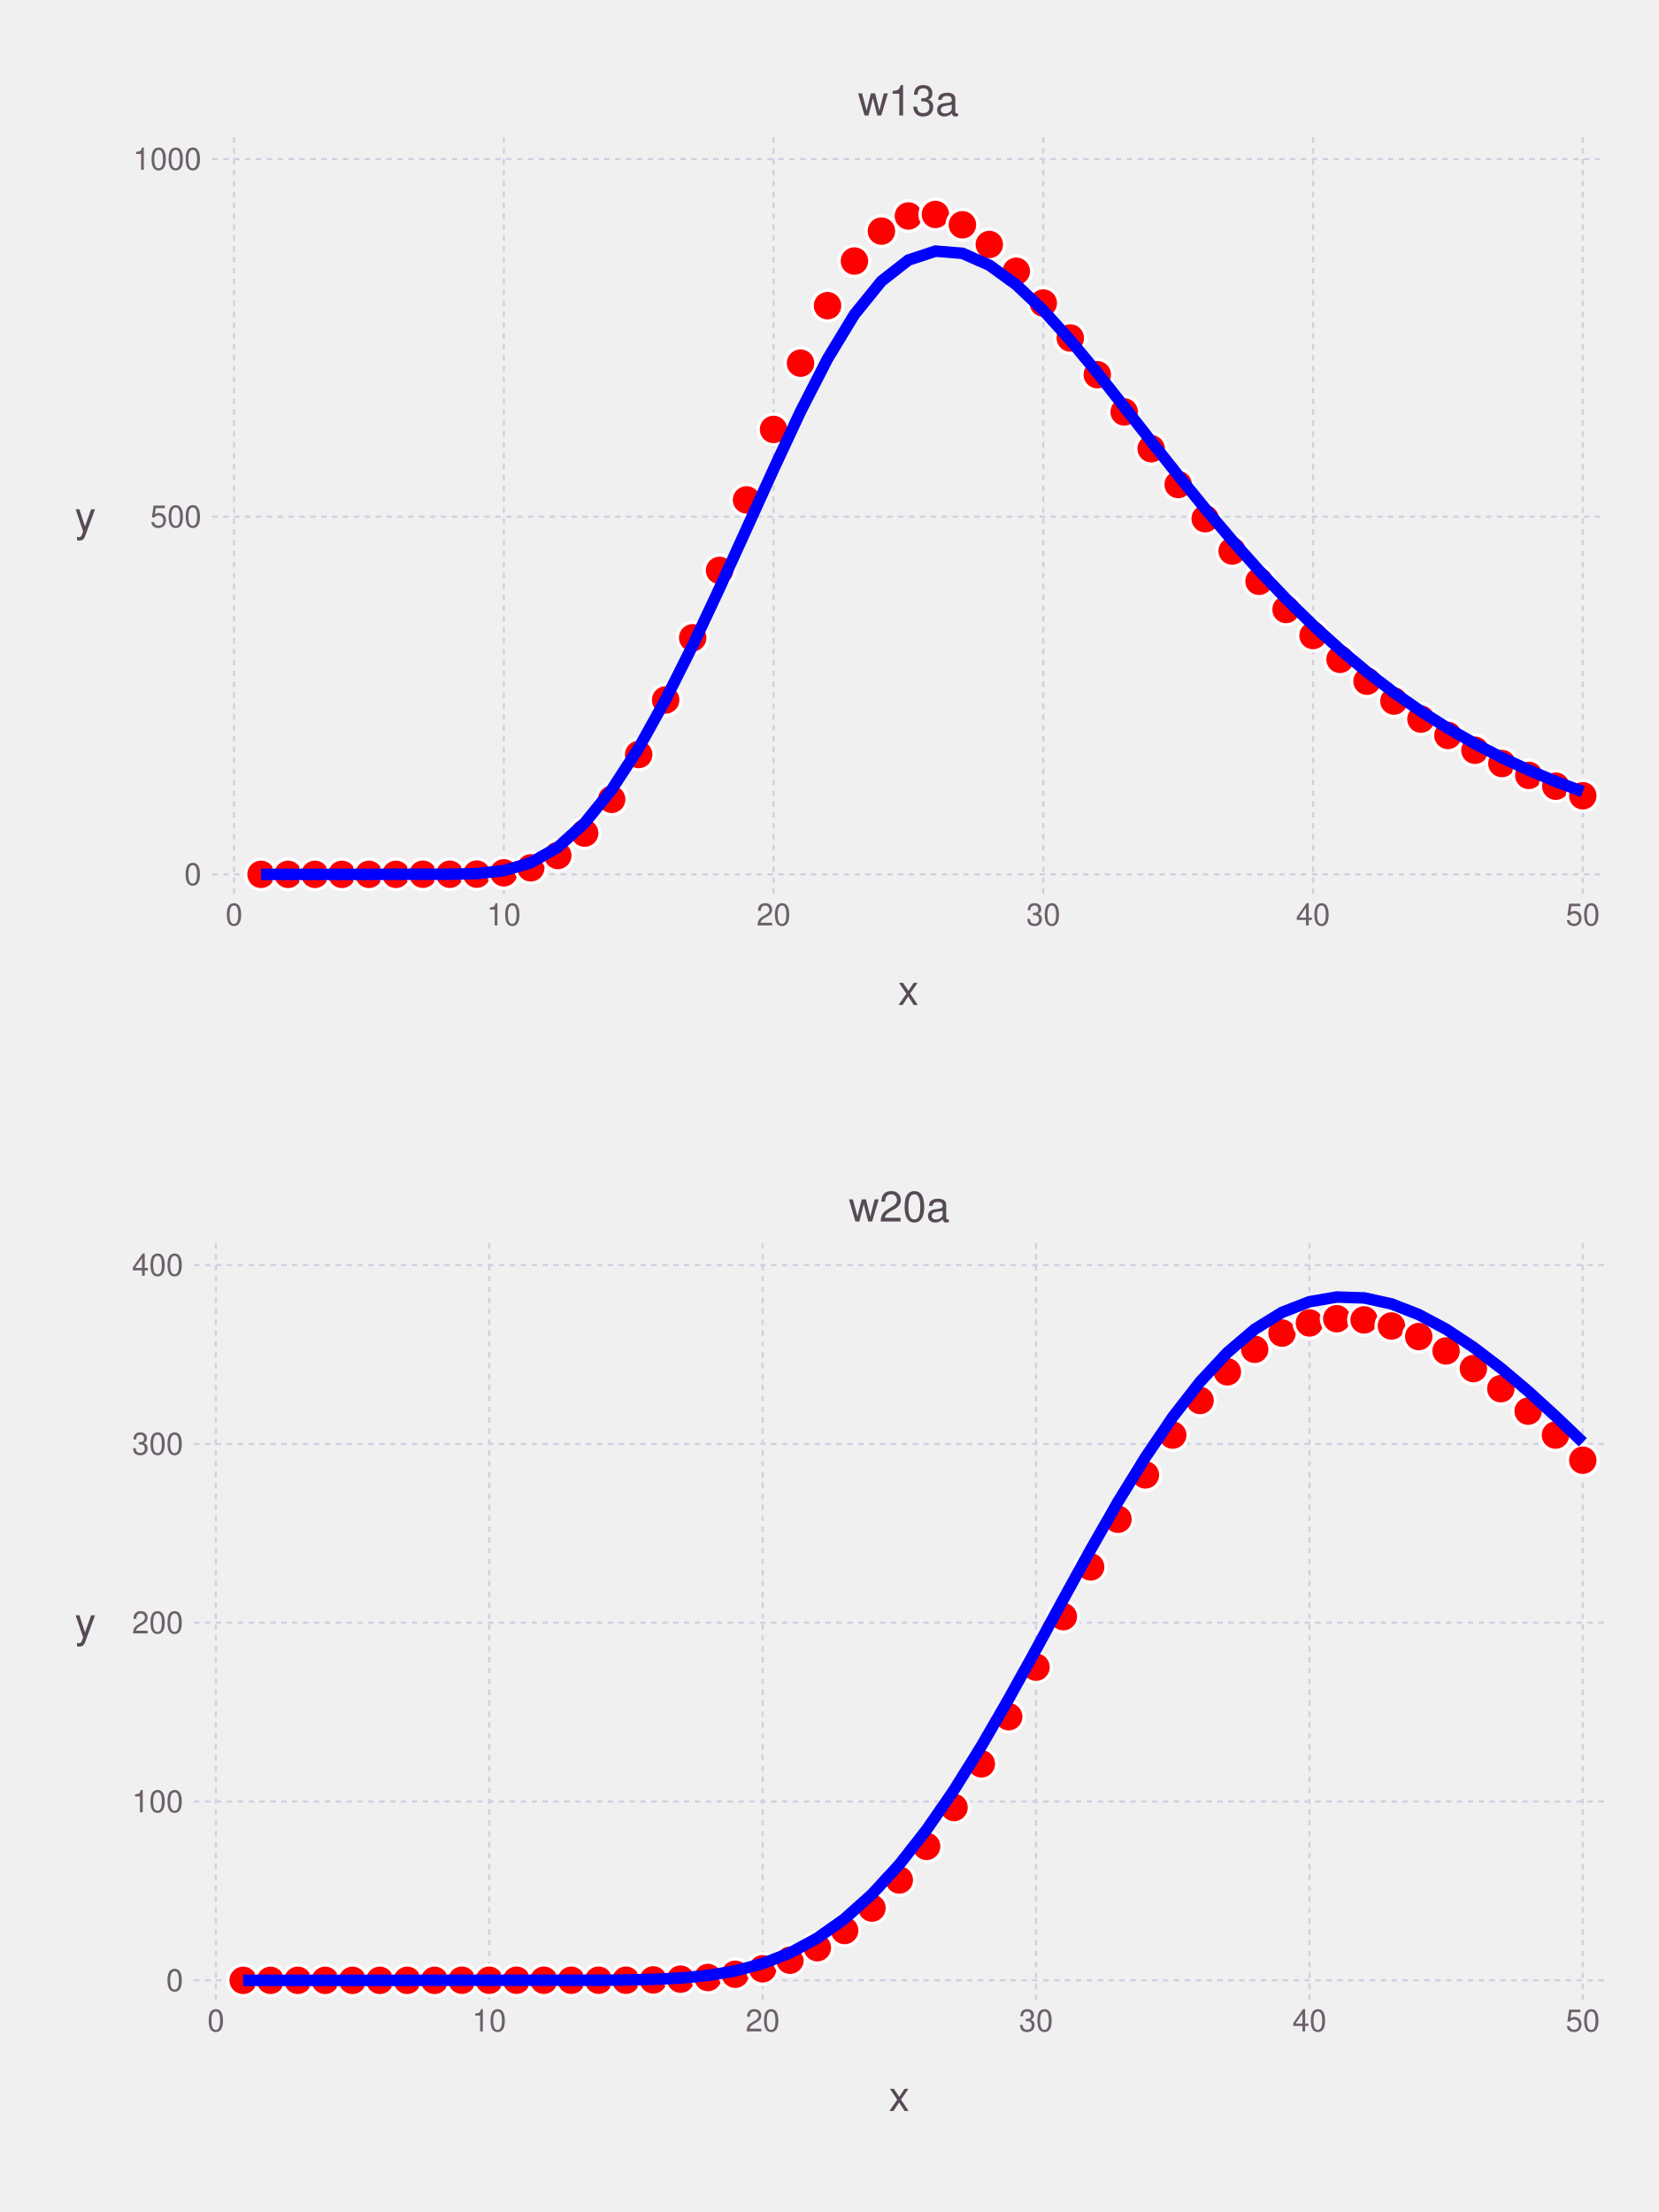
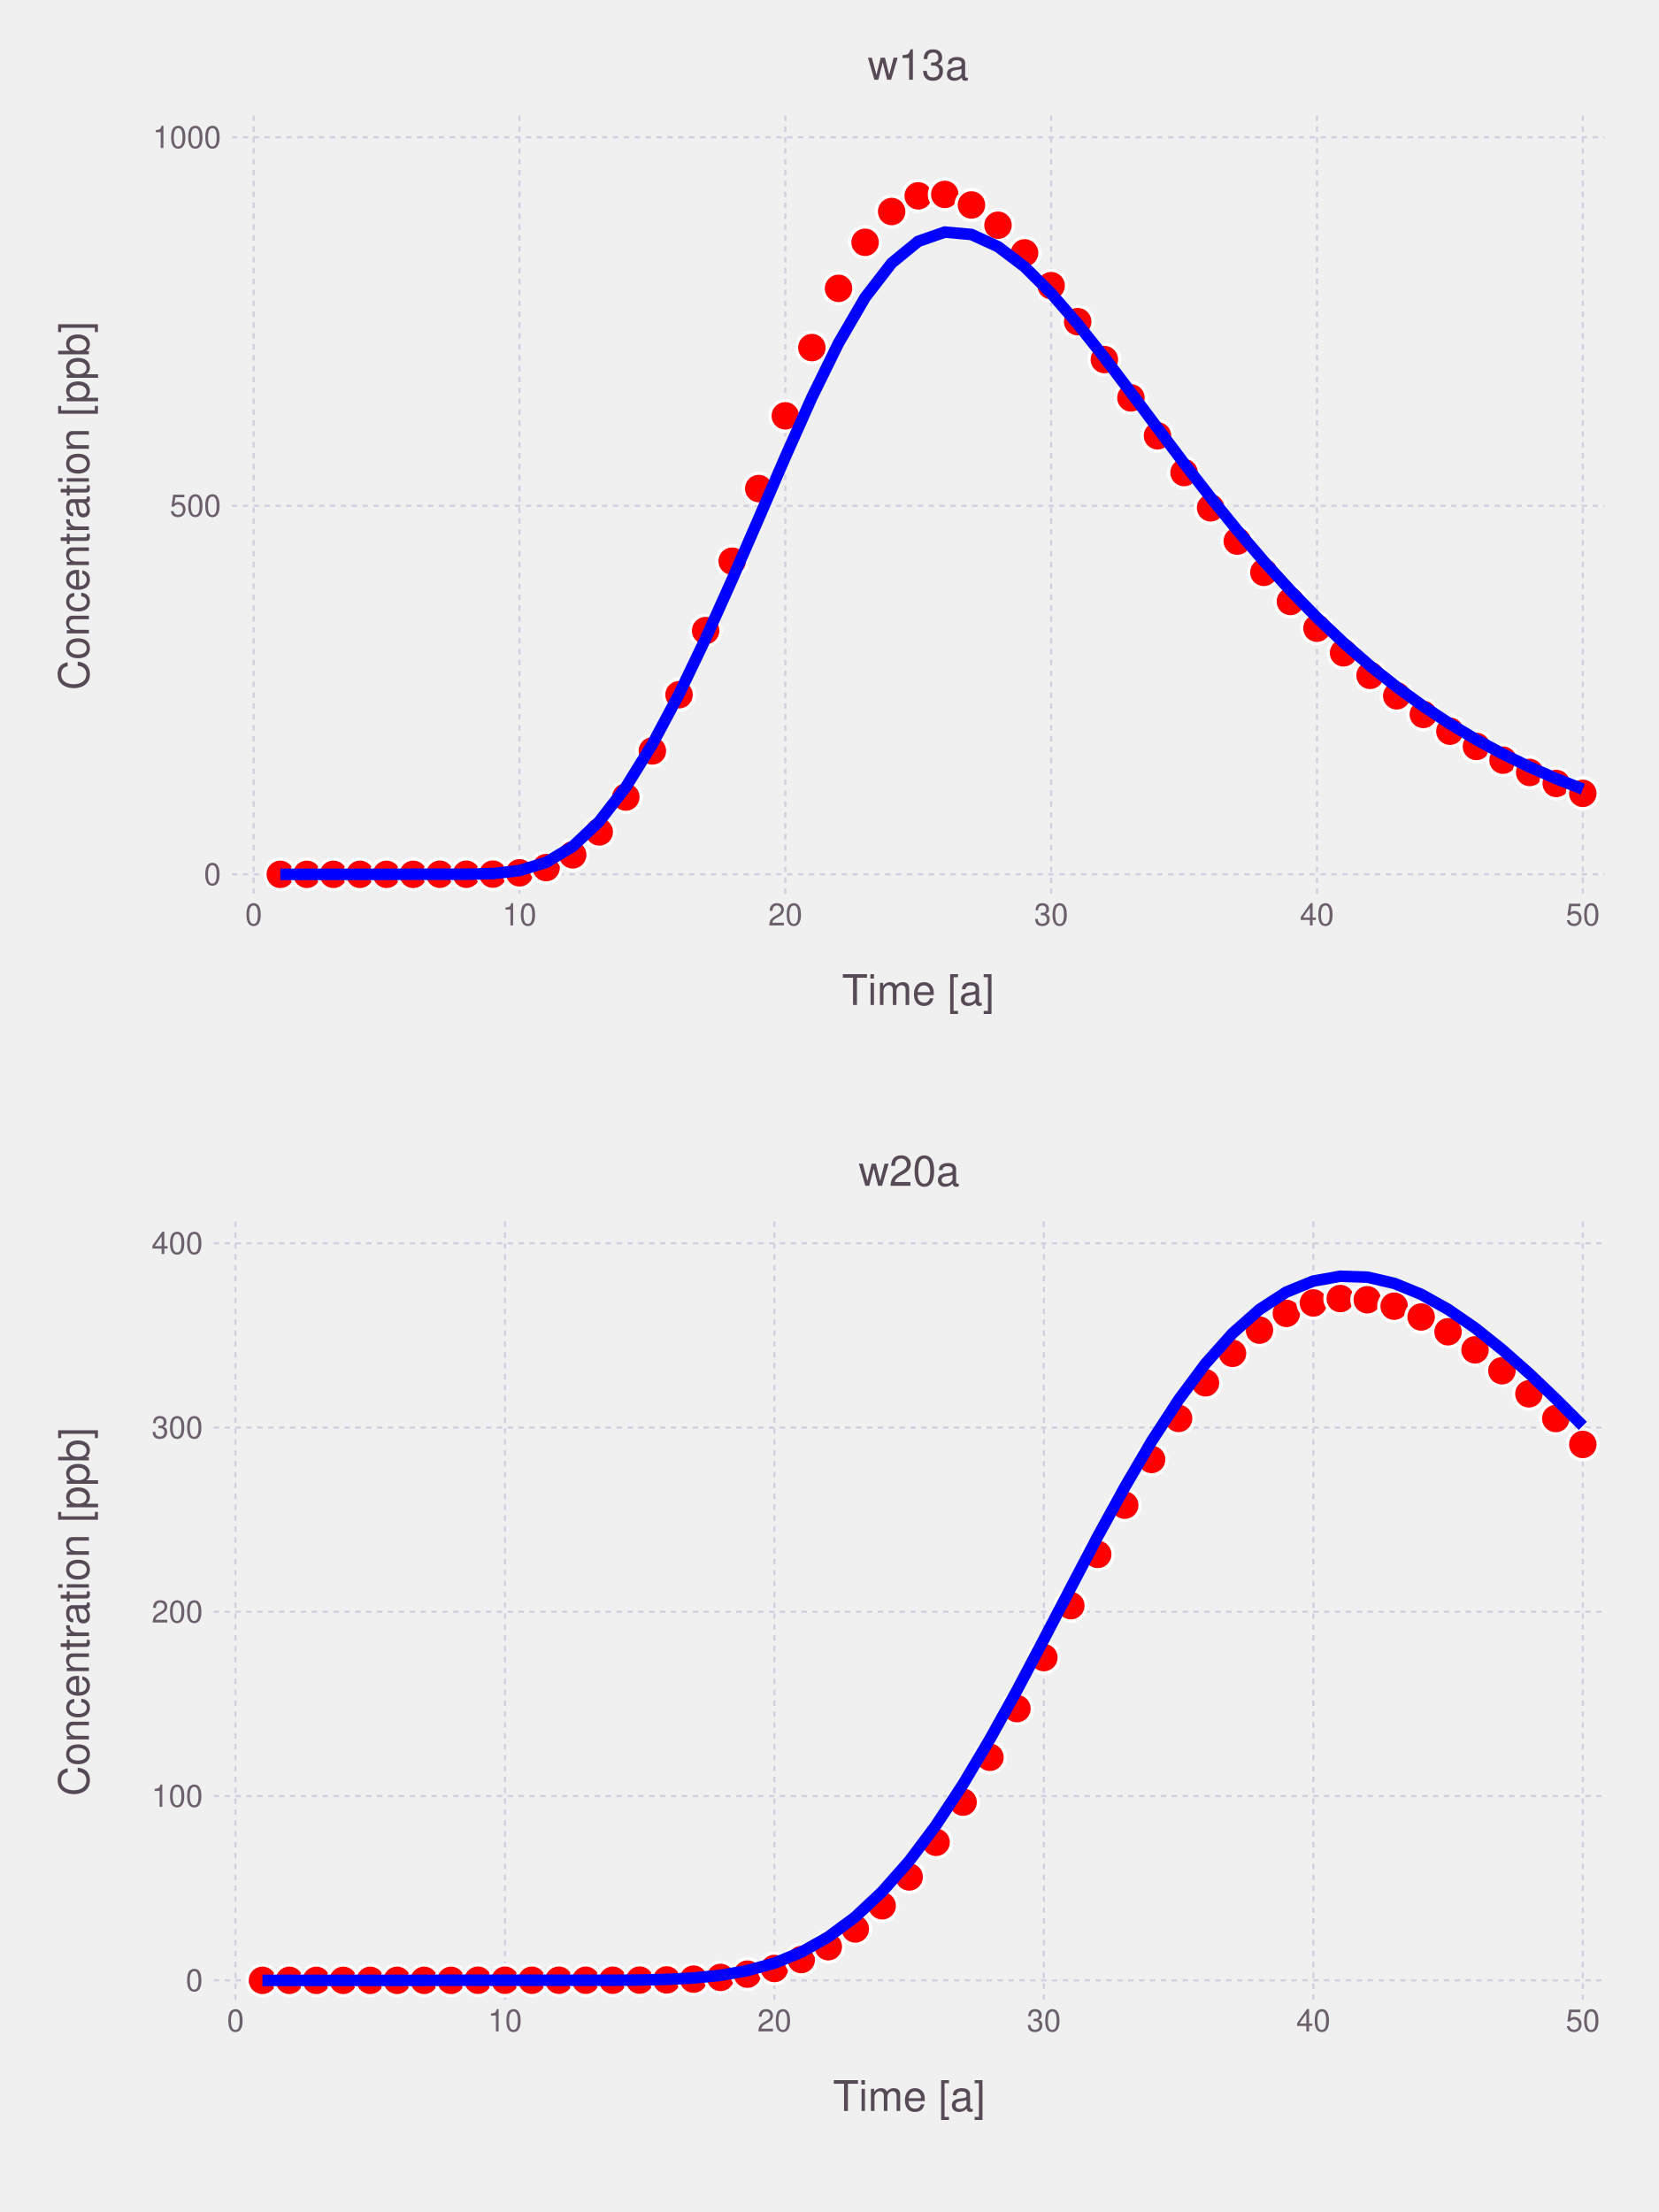
<svg xmlns="http://www.w3.org/2000/svg" xmlns:xlink="http://www.w3.org/1999/xlink" version="1.2" width="152.4mm" height="203.2mm" viewBox="0 0 152.4 203.2" stroke="none" fill="#000000" stroke-width="0.3" font-size="3.88">
-   <g class="plotroot xscalable yscalable" id="img-c3240b59-1">
-     <g font-size="3.88" font-family="'PT Sans','Helvetica Neue','Helvetica',sans-serif" fill="#564A55" stroke="#000000" stroke-opacity="0.000" id="img-c3240b59-2">
-       <text x="82.61" y="191.59" text-anchor="middle" dy="0.6em">x</text>
-     </g>
-     <g class="guide xlabels" font-size="2.82" font-family="'PT Sans Caption','Helvetica Neue','Helvetica',sans-serif" fill="#6C606B" id="img-c3240b59-3">
-       <text x="19.83" y="184.92" text-anchor="middle" dy="0.6em">0</text>
-       <text x="44.94" y="184.92" text-anchor="middle" dy="0.6em">10</text>
-       <text x="70.06" y="184.92" text-anchor="middle" dy="0.6em">20</text>
-       <text x="95.17" y="184.92" text-anchor="middle" dy="0.6em">30</text>
-       <text x="120.29" y="184.92" text-anchor="middle" dy="0.6em">40</text>
+   <g class="plotroot xscalable yscalable" id="img-7b288d7e-1">
+     <g font-size="3.88" font-family="'PT Sans','Helvetica Neue','Helvetica',sans-serif" fill="#564A55" stroke="#000000" stroke-opacity="0.000" id="img-7b288d7e-2">
+       <text x="83.52" y="191.59" text-anchor="middle" dy="0.6em">Time [a]</text>
+     </g>
+     <g class="guide xlabels" font-size="2.82" font-family="'PT Sans Caption','Helvetica Neue','Helvetica',sans-serif" fill="#6C606B" id="img-7b288d7e-3">
+       <text x="21.63" y="184.92" text-anchor="middle" dy="0.6em">0</text>
+       <text x="46.39" y="184.92" text-anchor="middle" dy="0.6em">10</text>
+       <text x="71.14" y="184.92" text-anchor="middle" dy="0.6em">20</text>
+       <text x="95.89" y="184.92" text-anchor="middle" dy="0.6em">30</text>
+       <text x="120.65" y="184.92" text-anchor="middle" dy="0.6em">40</text>
      <text x="145.4" y="184.92" text-anchor="middle" dy="0.6em">50</text>
    </g>
-     <g clip-path="url(#img-c3240b59-4)">
-       <g id="img-c3240b59-5">
-         <g pointer-events="visible" opacity="1" fill="#000000" fill-opacity="0.000" stroke="#000000" stroke-opacity="0.000" class="guide background" id="img-c3240b59-6">
-           <rect x="17.83" y="114.21" width="129.57" height="69.7" />
-         </g>
-         <g class="guide ygridlines xfixed" stroke-dasharray="0.5,0.5" stroke-width="0.2" stroke="#D0D0E0" id="img-c3240b59-7">
-           <path fill="none" d="M17.83,181.92 L 147.4 181.92" />
-           <path fill="none" d="M17.83,165.49 L 147.4 165.49" />
-           <path fill="none" d="M17.83,149.06 L 147.4 149.06" />
-           <path fill="none" d="M17.83,132.64 L 147.4 132.64" />
-           <path fill="none" d="M17.83,116.21 L 147.4 116.21" />
-         </g>
-         <g class="guide xgridlines yfixed" stroke-dasharray="0.5,0.5" stroke-width="0.2" stroke="#D0D0E0" id="img-c3240b59-8">
-           <path fill="none" d="M19.83,114.21 L 19.83 183.92" />
-           <path fill="none" d="M44.94,114.21 L 44.94 183.92" />
-           <path fill="none" d="M70.06,114.21 L 70.06 183.92" />
-           <path fill="none" d="M95.17,114.21 L 95.17 183.92" />
-           <path fill="none" d="M120.29,114.21 L 120.29 183.92" />
-           <path fill="none" d="M145.4,114.21 L 145.4 183.92" />
-         </g>
-         <g class="plotpanel" id="img-c3240b59-9">
-           <g class="geometry" id="img-c3240b59-10">
-             <g class="color_RGBA{Float32}(1.0f0,0.0f0,0.0f0,1.0f0)" stroke="#FFFFFF" stroke-width="0.3" fill="#FF0000" id="img-c3240b59-11">
-               <use xlink:href="#img-c3240b59-12" x="22.34" y="181.92" />
-               <use xlink:href="#img-c3240b59-12" x="24.85" y="181.92" />
-               <use xlink:href="#img-c3240b59-12" x="27.36" y="181.92" />
-               <use xlink:href="#img-c3240b59-12" x="29.87" y="181.92" />
-               <use xlink:href="#img-c3240b59-12" x="32.38" y="181.92" />
-               <use xlink:href="#img-c3240b59-12" x="34.89" y="181.92" />
-               <use xlink:href="#img-c3240b59-12" x="37.41" y="181.92" />
-               <use xlink:href="#img-c3240b59-12" x="39.92" y="181.92" />
-               <use xlink:href="#img-c3240b59-12" x="42.43" y="181.91" />
-               <use xlink:href="#img-c3240b59-12" x="44.94" y="181.91" />
-               <use xlink:href="#img-c3240b59-12" x="47.45" y="181.91" />
-               <use xlink:href="#img-c3240b59-12" x="49.96" y="181.91" />
-               <use xlink:href="#img-c3240b59-12" x="52.48" y="181.91" />
-               <use xlink:href="#img-c3240b59-12" x="54.99" y="181.91" />
-               <use xlink:href="#img-c3240b59-12" x="57.5" y="181.91" />
-               <use xlink:href="#img-c3240b59-12" x="60.01" y="181.88" />
-               <use xlink:href="#img-c3240b59-12" x="62.52" y="181.81" />
-               <use xlink:href="#img-c3240b59-12" x="65.03" y="181.66" />
-               <use xlink:href="#img-c3240b59-12" x="67.54" y="181.36" />
-               <use xlink:href="#img-c3240b59-12" x="70.06" y="180.86" />
-               <use xlink:href="#img-c3240b59-12" x="72.57" y="180.07" />
-               <use xlink:href="#img-c3240b59-12" x="75.08" y="178.92" />
-               <use xlink:href="#img-c3240b59-12" x="77.59" y="177.34" />
-               <use xlink:href="#img-c3240b59-12" x="80.1" y="175.28" />
-               <use xlink:href="#img-c3240b59-12" x="82.61" y="172.7" />
-               <use xlink:href="#img-c3240b59-12" x="85.12" y="169.61" />
-               <use xlink:href="#img-c3240b59-12" x="87.64" y="166.04" />
-               <use xlink:href="#img-c3240b59-12" x="90.15" y="162.03" />
-               <use xlink:href="#img-c3240b59-12" x="92.66" y="157.7" />
-               <use xlink:href="#img-c3240b59-12" x="95.17" y="153.15" />
-               <use xlink:href="#img-c3240b59-12" x="97.68" y="148.51" />
-               <use xlink:href="#img-c3240b59-12" x="100.19" y="143.94" />
-               <use xlink:href="#img-c3240b59-12" x="102.7" y="139.56" />
-               <use xlink:href="#img-c3240b59-12" x="105.22" y="135.49" />
-               <use xlink:href="#img-c3240b59-12" x="107.73" y="131.83" />
-               <use xlink:href="#img-c3240b59-12" x="110.24" y="128.65" />
-               <use xlink:href="#img-c3240b59-12" x="112.75" y="126.02" />
-               <use xlink:href="#img-c3240b59-12" x="115.26" y="123.95" />
-               <use xlink:href="#img-c3240b59-12" x="117.77" y="122.46" />
-               <use xlink:href="#img-c3240b59-12" x="120.29" y="121.53" />
-               <use xlink:href="#img-c3240b59-12" x="122.8" y="121.14" />
-               <use xlink:href="#img-c3240b59-12" x="125.31" y="121.25" />
-               <use xlink:href="#img-c3240b59-12" x="127.82" y="121.81" />
-               <use xlink:href="#img-c3240b59-12" x="130.33" y="122.78" />
-               <use xlink:href="#img-c3240b59-12" x="132.84" y="124.1" />
-               <use xlink:href="#img-c3240b59-12" x="135.35" y="125.72" />
-               <use xlink:href="#img-c3240b59-12" x="137.87" y="127.57" />
-               <use xlink:href="#img-c3240b59-12" x="140.38" y="129.63" />
-               <use xlink:href="#img-c3240b59-12" x="142.89" y="131.83" />
-               <use xlink:href="#img-c3240b59-12" x="145.4" y="134.14" />
+     <g clip-path="url(#img-7b288d7e-4)">
+       <g id="img-7b288d7e-5">
+         <g pointer-events="visible" opacity="1" fill="#000000" fill-opacity="0.000" stroke="#000000" stroke-opacity="0.000" class="guide background" id="img-7b288d7e-6">
+           <rect x="19.63" y="112.21" width="127.77" height="71.7" />
+         </g>
+         <g class="guide ygridlines xfixed" stroke-dasharray="0.5,0.5" stroke-width="0.2" stroke="#D0D0E0" id="img-7b288d7e-7">
+           <path fill="none" d="M19.63,181.92 L 147.4 181.92" />
+           <path fill="none" d="M19.63,164.99 L 147.4 164.99" />
+           <path fill="none" d="M19.63,148.06 L 147.4 148.06" />
+           <path fill="none" d="M19.63,131.14 L 147.4 131.14" />
+           <path fill="none" d="M19.63,114.21 L 147.4 114.21" />
+         </g>
+         <g class="guide xgridlines yfixed" stroke-dasharray="0.5,0.5" stroke-width="0.2" stroke="#D0D0E0" id="img-7b288d7e-8">
+           <path fill="none" d="M21.63,112.21 L 21.63 183.92" />
+           <path fill="none" d="M46.39,112.21 L 46.39 183.92" />
+           <path fill="none" d="M71.14,112.21 L 71.14 183.92" />
+           <path fill="none" d="M95.89,112.21 L 95.89 183.92" />
+           <path fill="none" d="M120.65,112.21 L 120.65 183.92" />
+           <path fill="none" d="M145.4,112.21 L 145.4 183.92" />
+         </g>
+         <g class="plotpanel" id="img-7b288d7e-9">
+           <g class="geometry" id="img-7b288d7e-10">
+             <g class="color_RGBA{Float32}(1.0f0,0.0f0,0.0f0,1.0f0)" stroke="#FFFFFF" stroke-width="0.3" fill="#FF0000" id="img-7b288d7e-11">
+               <use xlink:href="#img-7b288d7e-12" x="24.11" y="181.92" />
+               <use xlink:href="#img-7b288d7e-12" x="26.58" y="181.92" />
+               <use xlink:href="#img-7b288d7e-12" x="29.06" y="181.92" />
+               <use xlink:href="#img-7b288d7e-12" x="31.53" y="181.92" />
+               <use xlink:href="#img-7b288d7e-12" x="34.01" y="181.92" />
+               <use xlink:href="#img-7b288d7e-12" x="36.48" y="181.92" />
+               <use xlink:href="#img-7b288d7e-12" x="38.96" y="181.92" />
+               <use xlink:href="#img-7b288d7e-12" x="41.43" y="181.92" />
+               <use xlink:href="#img-7b288d7e-12" x="43.91" y="181.91" />
+               <use xlink:href="#img-7b288d7e-12" x="46.39" y="181.91" />
+               <use xlink:href="#img-7b288d7e-12" x="48.86" y="181.91" />
+               <use xlink:href="#img-7b288d7e-12" x="51.34" y="181.91" />
+               <use xlink:href="#img-7b288d7e-12" x="53.81" y="181.91" />
+               <use xlink:href="#img-7b288d7e-12" x="56.29" y="181.91" />
+               <use xlink:href="#img-7b288d7e-12" x="58.76" y="181.9" />
+               <use xlink:href="#img-7b288d7e-12" x="61.24" y="181.88" />
+               <use xlink:href="#img-7b288d7e-12" x="63.71" y="181.81" />
+               <use xlink:href="#img-7b288d7e-12" x="66.19" y="181.65" />
+               <use xlink:href="#img-7b288d7e-12" x="68.66" y="181.35" />
+               <use xlink:href="#img-7b288d7e-12" x="71.14" y="180.83" />
+               <use xlink:href="#img-7b288d7e-12" x="73.61" y="180.01" />
+               <use xlink:href="#img-7b288d7e-12" x="76.09" y="178.83" />
+               <use xlink:href="#img-7b288d7e-12" x="78.57" y="177.2" />
+               <use xlink:href="#img-7b288d7e-12" x="81.04" y="175.07" />
+               <use xlink:href="#img-7b288d7e-12" x="83.52" y="172.42" />
+               <use xlink:href="#img-7b288d7e-12" x="85.99" y="169.24" />
+               <use xlink:href="#img-7b288d7e-12" x="88.47" y="165.55" />
+               <use xlink:href="#img-7b288d7e-12" x="90.94" y="161.43" />
+               <use xlink:href="#img-7b288d7e-12" x="93.42" y="156.96" />
+               <use xlink:href="#img-7b288d7e-12" x="95.89" y="152.27" />
+               <use xlink:href="#img-7b288d7e-12" x="98.37" y="147.5" />
+               <use xlink:href="#img-7b288d7e-12" x="100.84" y="142.79" />
+               <use xlink:href="#img-7b288d7e-12" x="103.32" y="138.27" />
+               <use xlink:href="#img-7b288d7e-12" x="105.79" y="134.07" />
+               <use xlink:href="#img-7b288d7e-12" x="108.27" y="130.3" />
+               <use xlink:href="#img-7b288d7e-12" x="110.74" y="127.03" />
+               <use xlink:href="#img-7b288d7e-12" x="113.22" y="124.32" />
+               <use xlink:href="#img-7b288d7e-12" x="115.7" y="122.19" />
+               <use xlink:href="#img-7b288d7e-12" x="118.17" y="120.65" />
+               <use xlink:href="#img-7b288d7e-12" x="120.65" y="119.69" />
+               <use xlink:href="#img-7b288d7e-12" x="123.12" y="119.29" />
+               <use xlink:href="#img-7b288d7e-12" x="125.6" y="119.4" />
+               <use xlink:href="#img-7b288d7e-12" x="128.07" y="119.99" />
+               <use xlink:href="#img-7b288d7e-12" x="130.55" y="120.98" />
+               <use xlink:href="#img-7b288d7e-12" x="133.02" y="122.34" />
+               <use xlink:href="#img-7b288d7e-12" x="135.5" y="124" />
+               <use xlink:href="#img-7b288d7e-12" x="137.97" y="125.92" />
+               <use xlink:href="#img-7b288d7e-12" x="140.45" y="128.04" />
+               <use xlink:href="#img-7b288d7e-12" x="142.92" y="130.31" />
+               <use xlink:href="#img-7b288d7e-12" x="145.4" y="132.69" />
            </g>
          </g>
-           <g stroke-width="1.06" fill="#000000" fill-opacity="0.000" class="geometry" stroke-dasharray="none" stroke="#0000FF" id="img-c3240b59-13">
-             <path fill="none" d="M22.34,181.92 L 24.85 181.92 27.36 181.92 29.87 181.92 32.38 181.92 34.89 181.92 37.41 181.92 39.92 181.91 42.43 181.91 44.94 181.91 47.45 181.91 49.96 181.91 52.48 181.91 54.99 181.91 57.5 181.89 60.01 181.83 62.52 181.71 65.03 181.47 67.54 181.05 70.06 180.38 72.57 179.4 75.08 178.04 77.59 176.26 80.1 174.01 82.61 171.28 85.12 168.08 87.64 164.43 90.15 160.4 92.66 156.06 95.17 151.53 97.68 146.91 100.19 142.35 102.7 137.96 105.22 133.87 107.73 130.17 110.24 126.94 112.75 124.25 115.26 122.11 117.77 120.56 120.29 119.58 122.8 119.15 125.31 119.23 127.82 119.78 130.33 120.76 132.84 122.1 135.35 123.76 137.87 125.68 140.38 127.8 142.89 130.09 145.4 132.49" />
+           <g stroke-width="1.06" fill="#000000" fill-opacity="0.000" class="geometry" stroke-dasharray="none" stroke="#0000FF" id="img-7b288d7e-13">
+             <path fill="none" d="M24.11,181.92 L 26.58 181.92 29.06 181.92 31.53 181.92 34.01 181.92 36.48 181.92 38.96 181.92 41.43 181.91 43.91 181.91 46.39 181.91 48.86 181.91 51.34 181.91 53.81 181.91 56.29 181.91 58.76 181.89 61.24 181.83 63.71 181.7 66.19 181.46 68.66 181.02 71.14 180.34 73.61 179.33 76.09 177.93 78.57 176.09 81.04 173.77 83.52 170.96 85.99 167.66 88.47 163.9 90.94 159.75 93.42 155.28 95.89 150.6 98.37 145.85 100.84 141.14 103.32 136.62 105.79 132.4 108.27 128.59 110.74 125.27 113.22 122.49 115.7 120.29 118.17 118.69 120.65 117.68 123.12 117.24 125.6 117.32 128.07 117.89 130.55 118.9 133.02 120.28 135.5 121.99 137.97 123.96 140.45 126.15 142.92 128.51 145.4 130.98" />
          </g>
        </g>
      </g>
    </g>
-     <g class="guide ylabels" font-size="2.82" font-family="'PT Sans Caption','Helvetica Neue','Helvetica',sans-serif" fill="#6C606B" id="img-c3240b59-14">
-       <text x="16.83" y="181.92" text-anchor="end" dy="0.35em">0</text>
-       <text x="16.83" y="165.49" text-anchor="end" dy="0.35em">100</text>
-       <text x="16.83" y="149.06" text-anchor="end" dy="0.35em">200</text>
-       <text x="16.83" y="132.64" text-anchor="end" dy="0.35em">300</text>
-       <text x="16.83" y="116.21" text-anchor="end" dy="0.35em">400</text>
-     </g>
-     <g font-size="3.88" font-family="'PT Sans','Helvetica Neue','Helvetica',sans-serif" fill="#564A55" stroke="#000000" stroke-opacity="0.000" id="img-c3240b59-15">
-       <text x="8.81" y="149.06" text-anchor="end" dy="0.35em">y</text>
-     </g>
-     <g font-size="3.88" font-family="'PT Sans','Helvetica Neue','Helvetica',sans-serif" fill="#564A55" stroke="#000000" stroke-opacity="0.000" id="img-c3240b59-16">
-       <text x="82.61" y="112.21" text-anchor="middle">w20a</text>
+     <g class="guide ylabels" font-size="2.82" font-family="'PT Sans Caption','Helvetica Neue','Helvetica',sans-serif" fill="#6C606B" id="img-7b288d7e-14">
+       <text x="18.63" y="181.92" text-anchor="end" dy="0.35em">0</text>
+       <text x="18.63" y="164.99" text-anchor="end" dy="0.35em">100</text>
+       <text x="18.63" y="148.06" text-anchor="end" dy="0.35em">200</text>
+       <text x="18.63" y="131.14" text-anchor="end" dy="0.35em">300</text>
+       <text x="18.63" y="114.21" text-anchor="end" dy="0.35em">400</text>
+     </g>
+     <g font-size="3.88" font-family="'PT Sans','Helvetica Neue','Helvetica',sans-serif" fill="#564A55" stroke="#000000" stroke-opacity="0.000" id="img-7b288d7e-15">
+       <text x="8.81" y="146.06" text-anchor="middle" dy="0.35em" transform="rotate(-90, 8.81, 148.06)">Concentration [ppb]</text>
+     </g>
+     <g font-size="3.88" font-family="'PT Sans','Helvetica Neue','Helvetica',sans-serif" fill="#564A55" stroke="#000000" stroke-opacity="0.000" id="img-7b288d7e-16">
+       <text x="83.52" y="106.6" text-anchor="middle" dy="0.6em">w20a</text>
    </g>
  </g>
-   <g class="plotroot xscalable yscalable" id="img-c3240b59-17">
-     <g font-size="3.88" font-family="'PT Sans','Helvetica Neue','Helvetica',sans-serif" fill="#564A55" stroke="#000000" stroke-opacity="0.000" id="img-c3240b59-18">
-       <text x="83.45" y="89.99" text-anchor="middle" dy="0.6em">x</text>
-     </g>
-     <g class="guide xlabels" font-size="2.82" font-family="'PT Sans Caption','Helvetica Neue','Helvetica',sans-serif" fill="#6C606B" id="img-c3240b59-19">
-       <text x="21.5" y="83.32" text-anchor="middle" dy="0.6em">0</text>
-       <text x="46.28" y="83.32" text-anchor="middle" dy="0.6em">10</text>
-       <text x="71.06" y="83.32" text-anchor="middle" dy="0.6em">20</text>
-       <text x="95.84" y="83.32" text-anchor="middle" dy="0.6em">30</text>
-       <text x="120.62" y="83.32" text-anchor="middle" dy="0.6em">40</text>
+   <g class="plotroot xscalable yscalable" id="img-7b288d7e-17">
+     <g font-size="3.88" font-family="'PT Sans','Helvetica Neue','Helvetica',sans-serif" fill="#564A55" stroke="#000000" stroke-opacity="0.000" id="img-7b288d7e-18">
+       <text x="84.35" y="89.99" text-anchor="middle" dy="0.6em">Time [a]</text>
+     </g>
+     <g class="guide xlabels" font-size="2.82" font-family="'PT Sans Caption','Helvetica Neue','Helvetica',sans-serif" fill="#6C606B" id="img-7b288d7e-19">
+       <text x="23.3" y="83.32" text-anchor="middle" dy="0.6em">0</text>
+       <text x="47.72" y="83.32" text-anchor="middle" dy="0.6em">10</text>
+       <text x="72.14" y="83.32" text-anchor="middle" dy="0.6em">20</text>
+       <text x="96.56" y="83.32" text-anchor="middle" dy="0.6em">30</text>
+       <text x="120.98" y="83.32" text-anchor="middle" dy="0.6em">40</text>
      <text x="145.4" y="83.32" text-anchor="middle" dy="0.6em">50</text>
    </g>
-     <g clip-path="url(#img-c3240b59-20)">
-       <g id="img-c3240b59-21">
-         <g pointer-events="visible" opacity="1" fill="#000000" fill-opacity="0.000" stroke="#000000" stroke-opacity="0.000" class="guide background" id="img-c3240b59-22">
-           <rect x="19.5" y="12.61" width="127.9" height="69.7" />
-         </g>
-         <g class="guide ygridlines xfixed" stroke-dasharray="0.5,0.5" stroke-width="0.2" stroke="#D0D0E0" id="img-c3240b59-23">
-           <path fill="none" d="M19.5,80.32 L 147.4 80.32" />
-           <path fill="none" d="M19.5,47.46 L 147.4 47.46" />
-           <path fill="none" d="M19.5,14.61 L 147.4 14.61" />
-         </g>
-         <g class="guide xgridlines yfixed" stroke-dasharray="0.5,0.5" stroke-width="0.2" stroke="#D0D0E0" id="img-c3240b59-24">
-           <path fill="none" d="M21.5,12.61 L 21.5 82.32" />
-           <path fill="none" d="M46.28,12.61 L 46.28 82.32" />
-           <path fill="none" d="M71.06,12.61 L 71.06 82.32" />
-           <path fill="none" d="M95.84,12.61 L 95.84 82.32" />
-           <path fill="none" d="M120.62,12.61 L 120.62 82.32" />
-           <path fill="none" d="M145.4,12.61 L 145.4 82.32" />
-         </g>
-         <g class="plotpanel" id="img-c3240b59-25">
-           <g class="geometry" id="img-c3240b59-26">
-             <g class="color_RGBA{Float32}(1.0f0,0.0f0,0.0f0,1.0f0)" stroke="#FFFFFF" stroke-width="0.3" fill="#FF0000" id="img-c3240b59-27">
-               <use xlink:href="#img-c3240b59-28" x="23.98" y="80.32" />
-               <use xlink:href="#img-c3240b59-28" x="26.46" y="80.32" />
-               <use xlink:href="#img-c3240b59-28" x="28.93" y="80.32" />
-               <use xlink:href="#img-c3240b59-28" x="31.41" y="80.32" />
-               <use xlink:href="#img-c3240b59-28" x="33.89" y="80.32" />
-               <use xlink:href="#img-c3240b59-28" x="36.37" y="80.32" />
-               <use xlink:href="#img-c3240b59-28" x="38.85" y="80.31" />
-               <use xlink:href="#img-c3240b59-28" x="41.32" y="80.31" />
-               <use xlink:href="#img-c3240b59-28" x="43.8" y="80.3" />
-               <use xlink:href="#img-c3240b59-28" x="46.28" y="80.18" />
-               <use xlink:href="#img-c3240b59-28" x="48.76" y="79.72" />
-               <use xlink:href="#img-c3240b59-28" x="51.24" y="78.59" />
-               <use xlink:href="#img-c3240b59-28" x="53.71" y="76.53" />
-               <use xlink:href="#img-c3240b59-28" x="56.19" y="73.43" />
-               <use xlink:href="#img-c3240b59-28" x="58.67" y="69.31" />
-               <use xlink:href="#img-c3240b59-28" x="61.15" y="64.3" />
-               <use xlink:href="#img-c3240b59-28" x="63.63" y="58.59" />
-               <use xlink:href="#img-c3240b59-28" x="66.1" y="52.4" />
-               <use xlink:href="#img-c3240b59-28" x="68.58" y="45.92" />
-               <use xlink:href="#img-c3240b59-28" x="71.06" y="39.45" />
-               <use xlink:href="#img-c3240b59-28" x="73.54" y="33.36" />
-               <use xlink:href="#img-c3240b59-28" x="76.02" y="28.08" />
-               <use xlink:href="#img-c3240b59-28" x="78.49" y="23.98" />
-               <use xlink:href="#img-c3240b59-28" x="80.97" y="21.23" />
-               <use xlink:href="#img-c3240b59-28" x="83.45" y="19.84" />
-               <use xlink:href="#img-c3240b59-28" x="85.93" y="19.7" />
-               <use xlink:href="#img-c3240b59-28" x="88.41" y="20.65" />
-               <use xlink:href="#img-c3240b59-28" x="90.88" y="22.46" />
-               <use xlink:href="#img-c3240b59-28" x="93.36" y="24.92" />
-               <use xlink:href="#img-c3240b59-28" x="95.84" y="27.84" />
-               <use xlink:href="#img-c3240b59-28" x="98.32" y="31.05" />
-               <use xlink:href="#img-c3240b59-28" x="100.8" y="34.42" />
-               <use xlink:href="#img-c3240b59-28" x="103.27" y="37.84" />
-               <use xlink:href="#img-c3240b59-28" x="105.75" y="41.22" />
-               <use xlink:href="#img-c3240b59-28" x="108.23" y="44.51" />
-               <use xlink:href="#img-c3240b59-28" x="110.71" y="47.65" />
-               <use xlink:href="#img-c3240b59-28" x="113.19" y="50.62" />
-               <use xlink:href="#img-c3240b59-28" x="115.66" y="53.4" />
-               <use xlink:href="#img-c3240b59-28" x="118.14" y="55.99" />
-               <use xlink:href="#img-c3240b59-28" x="120.62" y="58.38" />
-               <use xlink:href="#img-c3240b59-28" x="123.1" y="60.57" />
-               <use xlink:href="#img-c3240b59-28" x="125.58" y="62.58" />
-               <use xlink:href="#img-c3240b59-28" x="128.05" y="64.4" />
-               <use xlink:href="#img-c3240b59-28" x="130.53" y="66.06" />
-               <use xlink:href="#img-c3240b59-28" x="133.01" y="67.56" />
-               <use xlink:href="#img-c3240b59-28" x="135.49" y="68.92" />
-               <use xlink:href="#img-c3240b59-28" x="137.97" y="70.14" />
-               <use xlink:href="#img-c3240b59-28" x="140.44" y="71.23" />
-               <use xlink:href="#img-c3240b59-28" x="142.92" y="72.22" />
-               <use xlink:href="#img-c3240b59-28" x="145.4" y="73.1" />
+     <g clip-path="url(#img-7b288d7e-20)">
+       <g id="img-7b288d7e-21">
+         <g pointer-events="visible" opacity="1" fill="#000000" fill-opacity="0.000" stroke="#000000" stroke-opacity="0.000" class="guide background" id="img-7b288d7e-22">
+           <rect x="21.3" y="10.61" width="126.09" height="71.7" />
+         </g>
+         <g class="guide ygridlines xfixed" stroke-dasharray="0.5,0.5" stroke-width="0.2" stroke="#D0D0E0" id="img-7b288d7e-23">
+           <path fill="none" d="M21.3,80.32 L 147.4 80.32" />
+           <path fill="none" d="M21.3,46.46 L 147.4 46.46" />
+           <path fill="none" d="M21.3,12.61 L 147.4 12.61" />
+         </g>
+         <g class="guide xgridlines yfixed" stroke-dasharray="0.5,0.5" stroke-width="0.2" stroke="#D0D0E0" id="img-7b288d7e-24">
+           <path fill="none" d="M23.3,10.61 L 23.3 82.32" />
+           <path fill="none" d="M47.72,10.61 L 47.72 82.32" />
+           <path fill="none" d="M72.14,10.61 L 72.14 82.32" />
+           <path fill="none" d="M96.56,10.61 L 96.56 82.32" />
+           <path fill="none" d="M120.98,10.61 L 120.98 82.32" />
+           <path fill="none" d="M145.4,10.61 L 145.4 82.32" />
+         </g>
+         <g class="plotpanel" id="img-7b288d7e-25">
+           <g class="geometry" id="img-7b288d7e-26">
+             <g class="color_RGBA{Float32}(1.0f0,0.0f0,0.0f0,1.0f0)" stroke="#FFFFFF" stroke-width="0.3" fill="#FF0000" id="img-7b288d7e-27">
+               <use xlink:href="#img-7b288d7e-28" x="25.75" y="80.32" />
+               <use xlink:href="#img-7b288d7e-28" x="28.19" y="80.32" />
+               <use xlink:href="#img-7b288d7e-28" x="30.63" y="80.32" />
+               <use xlink:href="#img-7b288d7e-28" x="33.07" y="80.32" />
+               <use xlink:href="#img-7b288d7e-28" x="35.51" y="80.32" />
+               <use xlink:href="#img-7b288d7e-28" x="37.96" y="80.32" />
+               <use xlink:href="#img-7b288d7e-28" x="40.4" y="80.31" />
+               <use xlink:href="#img-7b288d7e-28" x="42.84" y="80.31" />
+               <use xlink:href="#img-7b288d7e-28" x="45.28" y="80.3" />
+               <use xlink:href="#img-7b288d7e-28" x="47.72" y="80.18" />
+               <use xlink:href="#img-7b288d7e-28" x="50.17" y="79.7" />
+               <use xlink:href="#img-7b288d7e-28" x="52.61" y="78.53" />
+               <use xlink:href="#img-7b288d7e-28" x="55.05" y="76.42" />
+               <use xlink:href="#img-7b288d7e-28" x="57.49" y="73.22" />
+               <use xlink:href="#img-7b288d7e-28" x="59.93" y="68.98" />
+               <use xlink:href="#img-7b288d7e-28" x="62.38" y="63.82" />
+               <use xlink:href="#img-7b288d7e-28" x="64.82" y="57.93" />
+               <use xlink:href="#img-7b288d7e-28" x="67.26" y="51.55" />
+               <use xlink:href="#img-7b288d7e-28" x="69.7" y="44.88" />
+               <use xlink:href="#img-7b288d7e-28" x="72.14" y="38.2" />
+               <use xlink:href="#img-7b288d7e-28" x="74.58" y="31.93" />
+               <use xlink:href="#img-7b288d7e-28" x="77.03" y="26.49" />
+               <use xlink:href="#img-7b288d7e-28" x="79.47" y="22.26" />
+               <use xlink:href="#img-7b288d7e-28" x="81.91" y="19.43" />
+               <use xlink:href="#img-7b288d7e-28" x="84.35" y="17.99" />
+               <use xlink:href="#img-7b288d7e-28" x="86.79" y="17.86" />
+               <use xlink:href="#img-7b288d7e-28" x="89.24" y="18.83" />
+               <use xlink:href="#img-7b288d7e-28" x="91.68" y="20.69" />
+               <use xlink:href="#img-7b288d7e-28" x="94.12" y="23.23" />
+               <use xlink:href="#img-7b288d7e-28" x="96.56" y="26.24" />
+               <use xlink:href="#img-7b288d7e-28" x="99" y="29.55" />
+               <use xlink:href="#img-7b288d7e-28" x="101.45" y="33.03" />
+               <use xlink:href="#img-7b288d7e-28" x="103.89" y="36.55" />
+               <use xlink:href="#img-7b288d7e-28" x="106.33" y="40.03" />
+               <use xlink:href="#img-7b288d7e-28" x="108.77" y="43.41" />
+               <use xlink:href="#img-7b288d7e-28" x="111.21" y="46.65" />
+               <use xlink:href="#img-7b288d7e-28" x="113.66" y="49.71" />
+               <use xlink:href="#img-7b288d7e-28" x="116.1" y="52.58" />
+               <use xlink:href="#img-7b288d7e-28" x="118.54" y="55.25" />
+               <use xlink:href="#img-7b288d7e-28" x="120.98" y="57.71" />
+               <use xlink:href="#img-7b288d7e-28" x="123.42" y="59.97" />
+               <use xlink:href="#img-7b288d7e-28" x="125.86" y="62.04" />
+               <use xlink:href="#img-7b288d7e-28" x="128.31" y="63.92" />
+               <use xlink:href="#img-7b288d7e-28" x="130.75" y="65.63" />
+               <use xlink:href="#img-7b288d7e-28" x="133.19" y="67.17" />
+               <use xlink:href="#img-7b288d7e-28" x="135.63" y="68.57" />
+               <use xlink:href="#img-7b288d7e-28" x="138.07" y="69.83" />
+               <use xlink:href="#img-7b288d7e-28" x="140.52" y="70.96" />
+               <use xlink:href="#img-7b288d7e-28" x="142.96" y="71.97" />
+               <use xlink:href="#img-7b288d7e-28" x="145.4" y="72.88" />
            </g>
          </g>
-           <g stroke-width="1.06" fill="#000000" fill-opacity="0.000" class="geometry" stroke-dasharray="none" stroke="#0000FF" id="img-c3240b59-29">
-             <path fill="none" d="M23.98,80.32 L 26.46 80.32 28.93 80.32 31.41 80.32 33.89 80.32 36.37 80.31 38.85 80.31 41.32 80.31 43.8 80.25 46.28 79.98 48.76 79.25 51.24 77.83 53.71 75.6 56.19 72.54 58.67 68.72 61.15 64.25 63.63 59.3 66.1 54.03 68.58 48.58 71.06 43.11 73.54 37.8 76.02 32.96 78.49 28.89 80.97 25.83 83.45 23.89 85.93 23.07 88.41 23.27 90.88 24.36 93.36 26.16 95.84 28.51 98.32 31.25 100.8 34.24 103.27 37.37 105.75 40.54 108.23 43.67 110.71 46.72 113.19 49.64 115.66 52.41 118.14 55.01 120.62 57.43 123.1 59.67 125.58 61.73 128.05 63.62 130.53 65.34 133.01 66.9 135.49 68.32 137.97 69.6 140.44 70.75 142.92 71.79 145.4 72.72" />
+           <g stroke-width="1.06" fill="#000000" fill-opacity="0.000" class="geometry" stroke-dasharray="none" stroke="#0000FF" id="img-7b288d7e-29">
+             <path fill="none" d="M25.75,80.32 L 28.19 80.32 30.63 80.32 33.07 80.32 35.51 80.32 37.96 80.31 40.4 80.31 42.84 80.31 45.28 80.25 47.72 79.97 50.17 79.22 52.61 77.76 55.05 75.46 57.49 72.31 59.93 68.36 62.38 63.76 64.82 58.66 67.26 53.23 69.7 47.62 72.14 41.98 74.58 36.51 77.03 31.52 79.47 27.33 81.91 24.17 84.35 22.17 86.79 21.32 89.24 21.54 91.68 22.66 94.12 24.51 96.56 26.94 99 29.76 101.45 32.84 103.89 36.06 106.33 39.32 108.77 42.56 111.21 45.7 113.66 48.71 116.1 51.56 118.54 54.24 120.98 56.74 123.42 59.04 125.86 61.17 128.31 63.11 130.75 64.88 133.19 66.49 135.63 67.95 138.07 69.27 140.52 70.46 142.96 71.53 145.4 72.49" />
          </g>
        </g>
      </g>
    </g>
-     <g class="guide ylabels" font-size="2.82" font-family="'PT Sans Caption','Helvetica Neue','Helvetica',sans-serif" fill="#6C606B" id="img-c3240b59-30">
-       <text x="18.5" y="80.32" text-anchor="end" dy="0.35em">0</text>
-       <text x="18.5" y="47.46" text-anchor="end" dy="0.35em">500</text>
-       <text x="18.5" y="14.61" text-anchor="end" dy="0.35em">1000</text>
-     </g>
-     <g font-size="3.88" font-family="'PT Sans','Helvetica Neue','Helvetica',sans-serif" fill="#564A55" stroke="#000000" stroke-opacity="0.000" id="img-c3240b59-31">
-       <text x="8.81" y="47.46" text-anchor="end" dy="0.35em">y</text>
-     </g>
-     <g font-size="3.88" font-family="'PT Sans','Helvetica Neue','Helvetica',sans-serif" fill="#564A55" stroke="#000000" stroke-opacity="0.000" id="img-c3240b59-32">
-       <text x="83.45" y="10.61" text-anchor="middle">w13a</text>
+     <g class="guide ylabels" font-size="2.82" font-family="'PT Sans Caption','Helvetica Neue','Helvetica',sans-serif" fill="#6C606B" id="img-7b288d7e-30">
+       <text x="20.3" y="80.32" text-anchor="end" dy="0.35em">0</text>
+       <text x="20.3" y="46.46" text-anchor="end" dy="0.35em">500</text>
+       <text x="20.3" y="12.61" text-anchor="end" dy="0.35em">1000</text>
+     </g>
+     <g font-size="3.88" font-family="'PT Sans','Helvetica Neue','Helvetica',sans-serif" fill="#564A55" stroke="#000000" stroke-opacity="0.000" id="img-7b288d7e-31">
+       <text x="8.81" y="44.46" text-anchor="middle" dy="0.35em" transform="rotate(-90, 8.81, 46.46)">Concentration [ppb]</text>
+     </g>
+     <g font-size="3.88" font-family="'PT Sans','Helvetica Neue','Helvetica',sans-serif" fill="#564A55" stroke="#000000" stroke-opacity="0.000" id="img-7b288d7e-32">
+       <text x="84.35" y="5" text-anchor="middle" dy="0.6em">w13a</text>
    </g>
  </g>
  <defs>
-     <clipPath id="img-c3240b59-4">
-       <path d="M17.83,114.21 L 147.4 114.21 147.4 183.92 17.83 183.92" />
+     <clipPath id="img-7b288d7e-20">
+       <path d="M21.3,10.61 L 147.4 10.61 147.4 82.32 21.3 82.32" />
    </clipPath>
-     <clipPath id="img-c3240b59-20">
-       <path d="M19.5,12.61 L 147.4 12.61 147.4 82.32 19.5 82.32" />
+     <clipPath id="img-7b288d7e-4">
+       <path d="M19.63,112.21 L 147.4 112.21 147.4 183.92 19.63 183.92" />
    </clipPath>
-     <g id="img-c3240b59-12">
+     <g id="img-7b288d7e-12">
      <circle cx="0" cy="0" r="1.41" />
    </g>
-     <g id="img-c3240b59-28">
+     <g id="img-7b288d7e-28">
      <circle cx="0" cy="0" r="1.41" />
    </g>
  </defs>
</svg>
